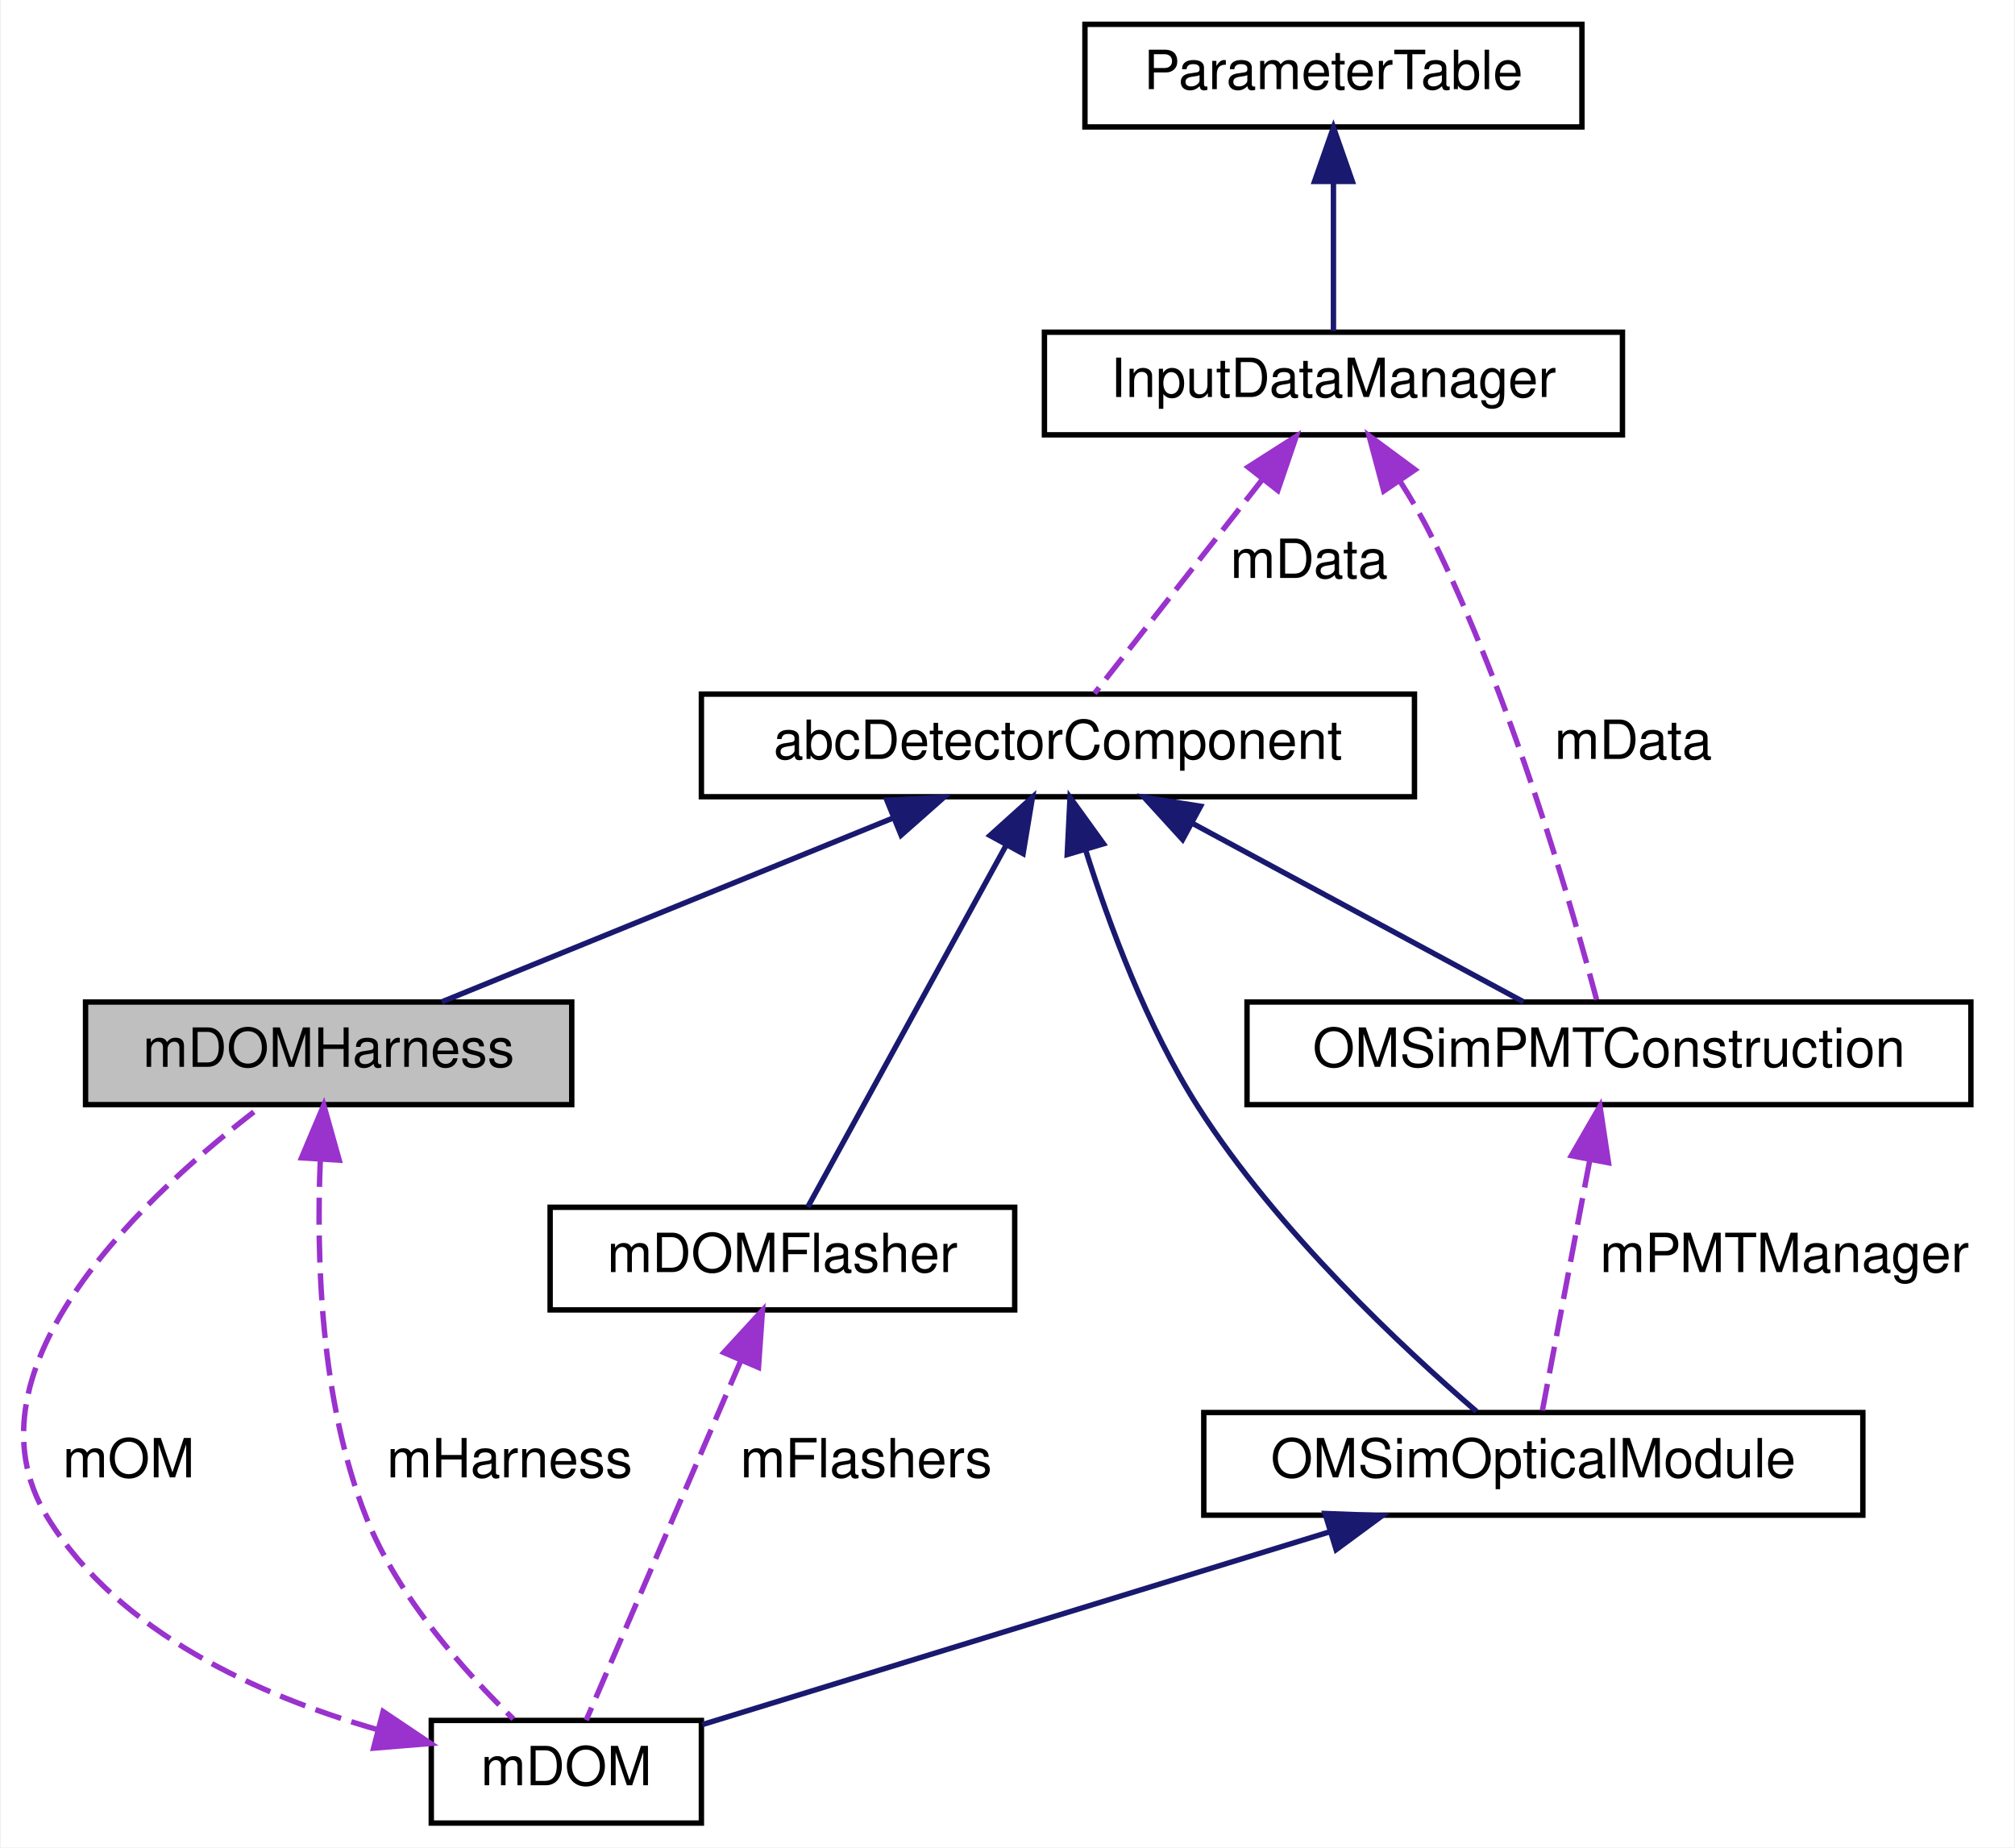
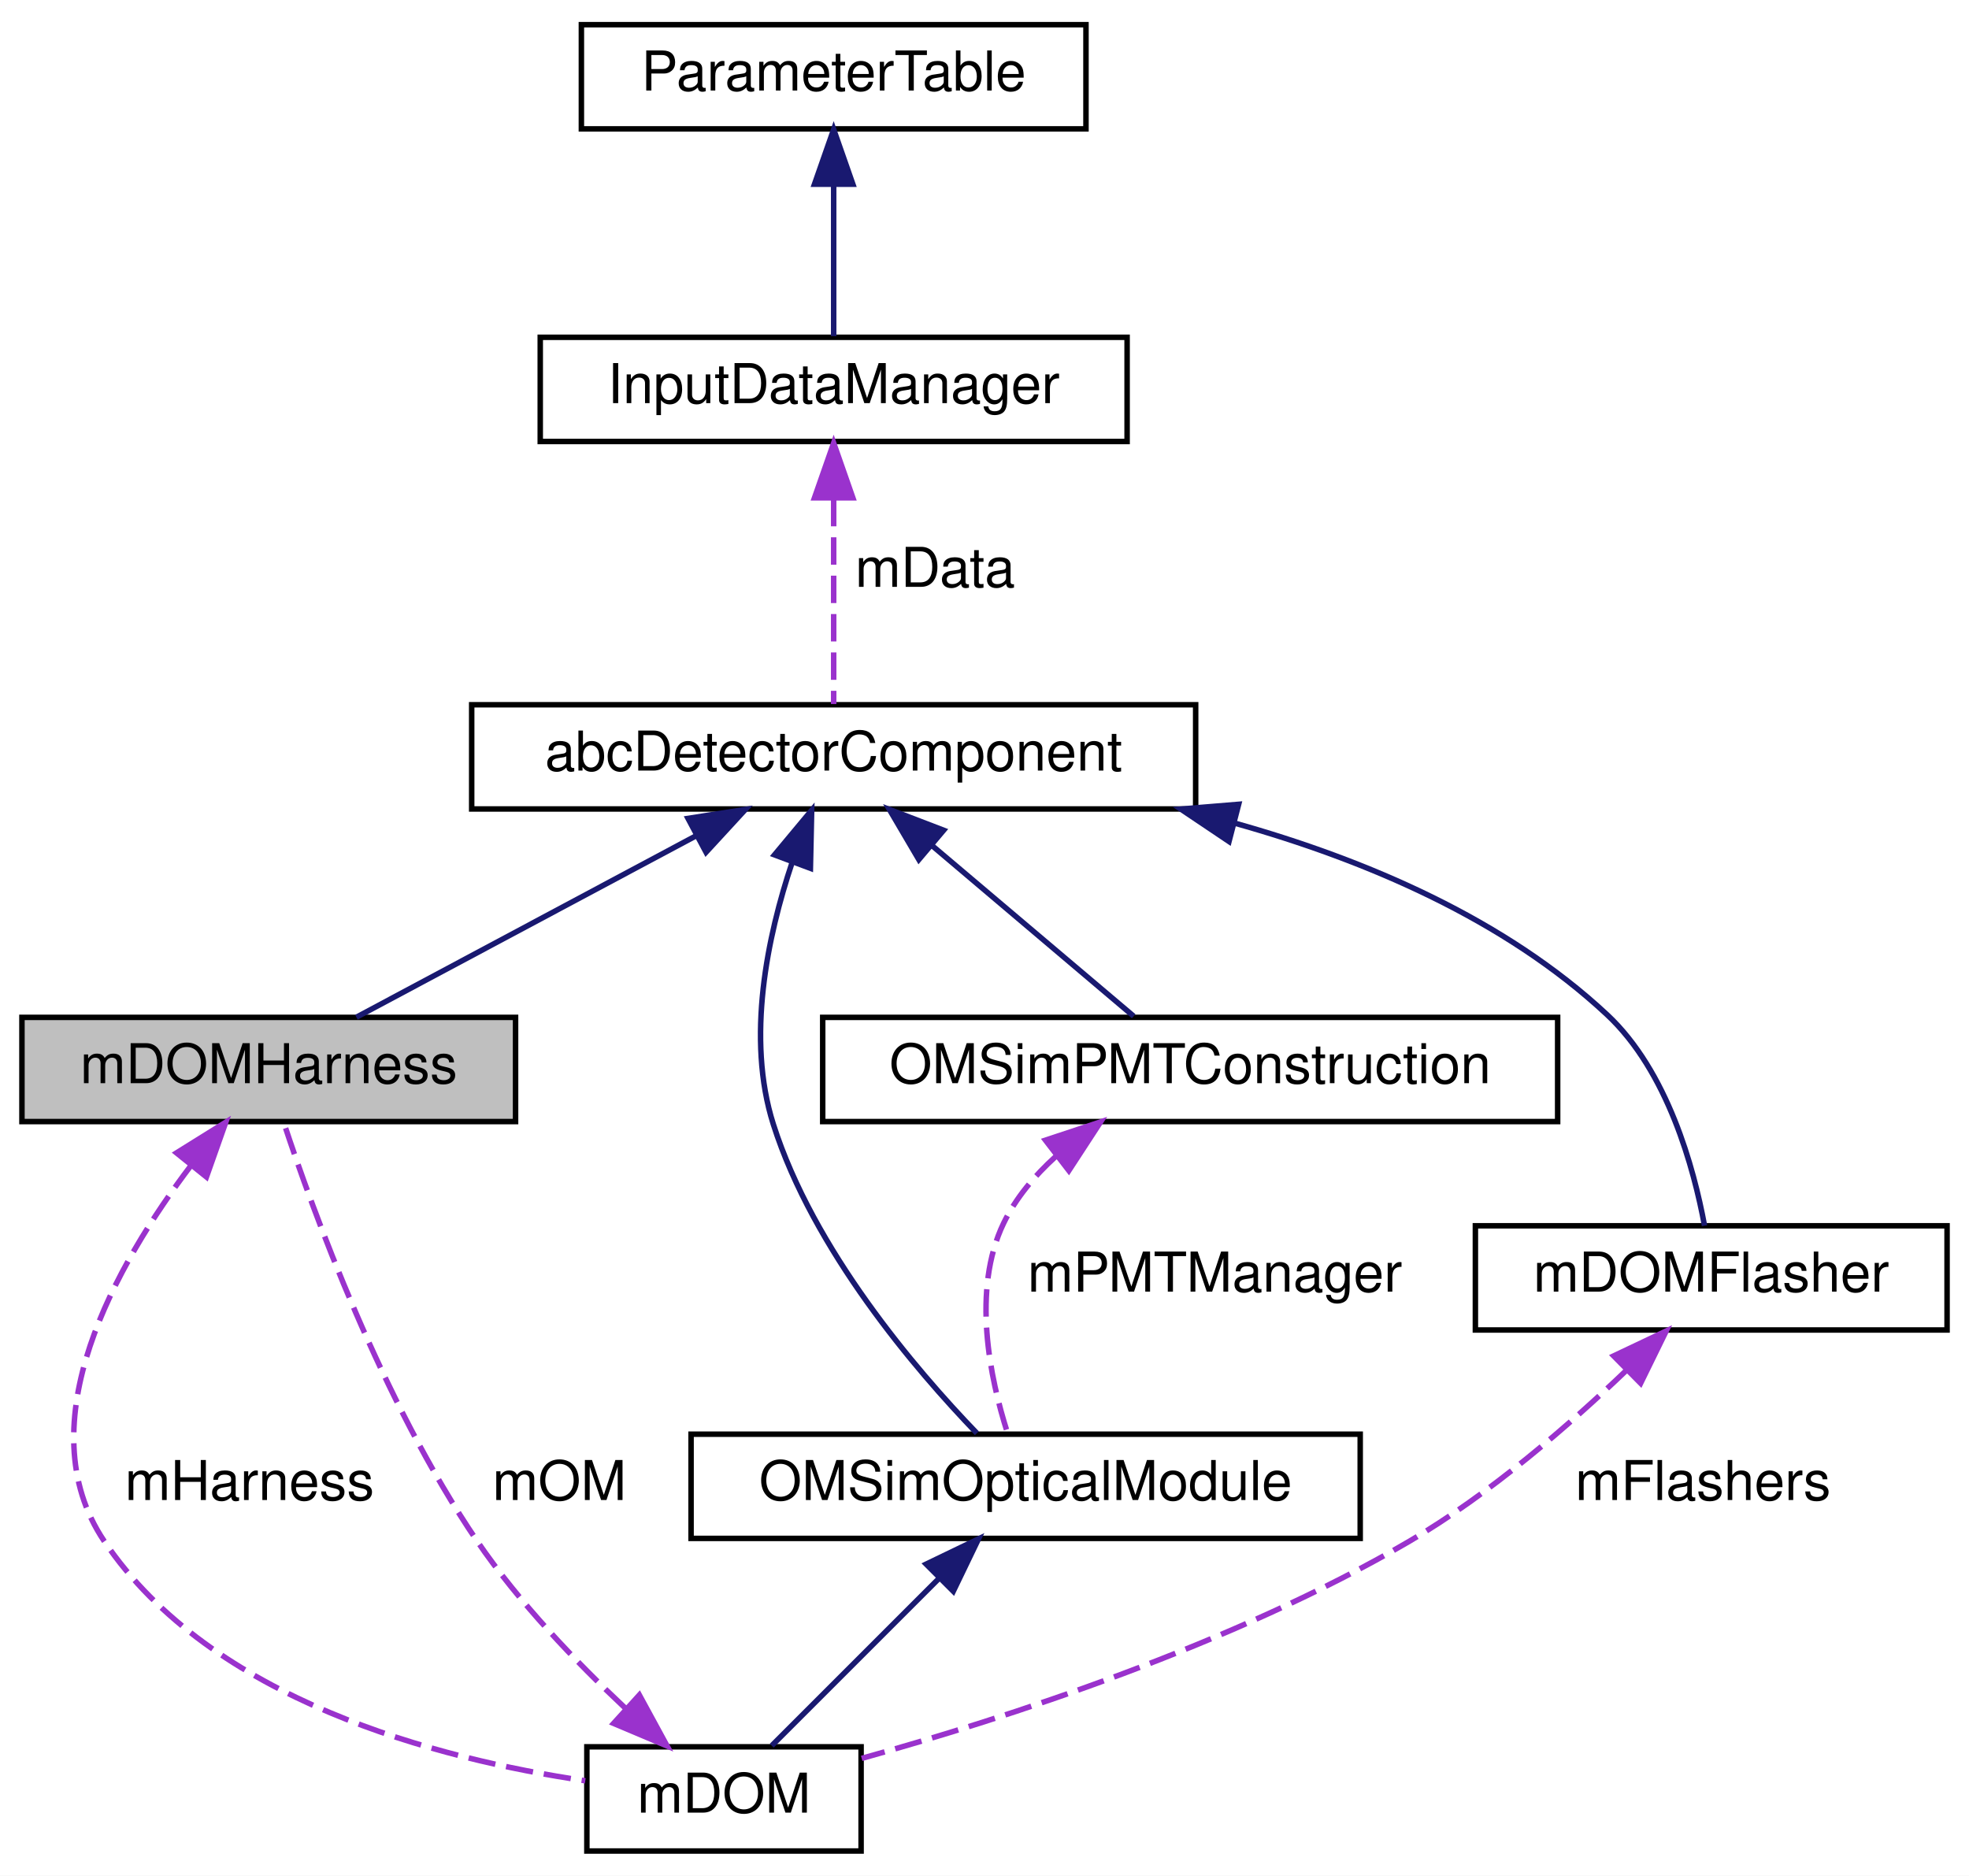
- <svg xmlns="http://www.w3.org/2000/svg" xmlns:xlink="http://www.w3.org/1999/xlink" width="373pt" height="342pt" viewBox="0.00 0.00 372.67 342.00">
+ <svg xmlns="http://www.w3.org/2000/svg" xmlns:xlink="http://www.w3.org/1999/xlink" width="359pt" height="342pt" viewBox="0.00 0.00 359.00 342.00">
  <g id="graph0" class="graph" transform="scale(1 1) rotate(0) translate(4 338)">
-     <polygon fill="white" stroke="transparent" points="-4,4 -4,-338 368.67,-338 368.67,4 -4,4" />
+     <polygon fill="white" stroke="transparent" points="-4,4 -4,-338 355,-338 355,4 -4,4" />
    <g id="node1" class="node">
      <g id="a_node1">
        <a xlink:title=" ">
-           <polygon fill="#bfbfbf" stroke="black" points="11.67,-133.5 11.67,-152.5 101.67,-152.5 101.67,-133.5 11.67,-133.5" />
-           <text text-anchor="middle" x="56.67" y="-140.5" font-family="Helvetica,sans-Serif" font-size="10.00">mDOMHarness</text>
+           <polygon fill="#bfbfbf" stroke="black" points="0,-133.5 0,-152.5 90,-152.5 90,-133.5 0,-133.5" />
+           <text text-anchor="middle" x="45" y="-140.5" font-family="Helvetica,sans-Serif" font-size="10.00">mDOMHarness</text>
        </a>
      </g>
    </g>
    <g id="node5" class="node">
      <g id="a_node5">
        <a xlink:href="classm_d_o_m.html" target="_top" xlink:title=" ">
-           <polygon fill="white" stroke="black" points="75.67,-0.5 75.67,-19.5 125.67,-19.5 125.67,-0.5 75.67,-0.5" />
-           <text text-anchor="middle" x="100.67" y="-7.5" font-family="Helvetica,sans-Serif" font-size="10.00">mDOM</text>
+           <polygon fill="white" stroke="black" points="103,-0.5 103,-19.5 153,-19.5 153,-0.5 103,-0.5" />
+           <text text-anchor="middle" x="128" y="-7.5" font-family="Helvetica,sans-Serif" font-size="10.00">mDOM</text>
        </a>
      </g>
    </g>
-     <g id="edge10" class="edge">
-       <path fill="none" stroke="#9a32cd" stroke-dasharray="5,2" d="M55.13,-123.27C54.38,-105.56 55.07,-78.55 63.67,-57 69.6,-42.15 82.04,-28.32 90.86,-19.78" />
-       <polygon fill="#9a32cd" stroke="#9a32cd" points="51.65,-123.66 55.77,-133.42 58.63,-123.22 51.65,-123.66" />
-       <text text-anchor="middle" x="90.17" y="-64.5" font-family="Helvetica,sans-Serif" font-size="10.00"> mHarness</text>
+     <g id="edge9" class="edge">
+       <path fill="none" stroke="#9a32cd" stroke-dasharray="5,2" d="M30.86,-125.54C17.22,-107.54 0.59,-78.43 15,-57 34.51,-28 75.81,-17.27 102.71,-13.31" />
+       <polygon fill="#9a32cd" stroke="#9a32cd" points="28.18,-127.79 37.17,-133.39 33.64,-123.4 28.18,-127.79" />
+       <text text-anchor="middle" x="41.5" y="-64.5" font-family="Helvetica,sans-Serif" font-size="10.00"> mHarness</text>
    </g>
    <g id="node2" class="node">
      <g id="a_node2">
        <a xlink:href="classabc_detector_component.html" target="_top" xlink:title="Abstract base class used for constructing detector components.">
-           <polygon fill="white" stroke="black" points="125.67,-190.5 125.67,-209.5 257.67,-209.5 257.67,-190.5 125.67,-190.5" />
-           <text text-anchor="middle" x="191.67" y="-197.5" font-family="Helvetica,sans-Serif" font-size="10.00">abcDetectorComponent</text>
+           <polygon fill="white" stroke="black" points="82,-190.5 82,-209.5 214,-209.5 214,-190.5 82,-190.5" />
+           <text text-anchor="middle" x="148" y="-197.5" font-family="Helvetica,sans-Serif" font-size="10.00">abcDetectorComponent</text>
        </a>
      </g>
    </g>
    <g id="edge1" class="edge">
-       <path fill="none" stroke="midnightblue" d="M161.02,-186.51C135.53,-176.13 99.95,-161.63 77.62,-152.53" />
-       <polygon fill="midnightblue" stroke="midnightblue" points="160,-189.87 170.58,-190.41 162.64,-183.39 160,-189.87" />
+       <path fill="none" stroke="midnightblue" d="M123.05,-185.68C103.74,-175.36 77.57,-161.39 60.98,-152.53" />
+       <polygon fill="midnightblue" stroke="midnightblue" points="121.44,-188.78 131.91,-190.41 124.73,-182.61 121.44,-188.78" />
    </g>
    <g id="node6" class="node">
      <g id="a_node6">
        <a xlink:href="class_o_m_sim_optical_module.html" target="_top" xlink:title="Base class for OMs works as interface.">
-           <polygon fill="white" stroke="black" points="218.67,-57.5 218.67,-76.5 340.67,-76.5 340.67,-57.5 218.67,-57.5" />
-           <text text-anchor="middle" x="279.67" y="-64.5" font-family="Helvetica,sans-Serif" font-size="10.00">OMSimOpticalModule</text>
+           <polygon fill="white" stroke="black" points="122,-57.5 122,-76.5 244,-76.5 244,-57.5 122,-57.5" />
+           <text text-anchor="middle" x="183" y="-64.5" font-family="Helvetica,sans-Serif" font-size="10.00">OMSimOpticalModule</text>
        </a>
      </g>
    </g>
    <g id="edge6" class="edge">
-       <path fill="none" stroke="midnightblue" d="M196.8,-180.62C201.13,-166.86 208.15,-147.9 217.67,-133 232.28,-110.13 255.67,-88.32 269.16,-76.7" />
-       <polygon fill="midnightblue" stroke="midnightblue" points="193.39,-179.8 193.91,-190.38 200.1,-181.79 193.39,-179.8" />
+       <path fill="none" stroke="midnightblue" d="M140.43,-180.75C135.93,-167.31 132,-148.72 137,-133 144.29,-110.08 162.92,-88.29 174.11,-76.68" />
+       <polygon fill="midnightblue" stroke="midnightblue" points="137.21,-182.13 143.99,-190.27 143.76,-179.68 137.21,-182.13" />
    </g>
    <g id="node7" class="node">
      <g id="a_node7">
        <a xlink:href="class_o_m_sim_p_m_t_construction.html" target="_top" xlink:title=" ">
-           <polygon fill="white" stroke="black" points="226.67,-133.5 226.67,-152.5 360.67,-152.5 360.67,-133.5 226.67,-133.5" />
-           <text text-anchor="middle" x="293.67" y="-140.5" font-family="Helvetica,sans-Serif" font-size="10.00">OMSimPMTConstruction</text>
+           <polygon fill="white" stroke="black" points="146,-133.5 146,-152.5 280,-152.5 280,-133.5 146,-133.5" />
+           <text text-anchor="middle" x="213" y="-140.5" font-family="Helvetica,sans-Serif" font-size="10.00">OMSimPMTConstruction</text>
        </a>
      </g>
    </g>
    <g id="edge8" class="edge">
-       <path fill="none" stroke="midnightblue" d="M216.64,-185.54C235.74,-175.24 261.5,-161.35 277.85,-152.53" />
-       <polygon fill="midnightblue" stroke="midnightblue" points="214.75,-182.58 207.61,-190.41 218.07,-188.74 214.75,-182.58" />
+       <path fill="none" stroke="midnightblue" d="M166.07,-183.71C177.88,-173.72 192.88,-161.02 202.7,-152.71" />
+       <polygon fill="midnightblue" stroke="midnightblue" points="163.53,-181.27 158.16,-190.41 168.05,-186.62 163.53,-181.27" />
    </g>
    <g id="node8" class="node">
      <g id="a_node8">
        <a xlink:href="classm_d_o_m_flasher.html" target="_top" xlink:title="The mDOMFlasher class represents the 10 flashers in an mDOM optical module.">
-           <polygon fill="white" stroke="black" points="97.67,-95.5 97.67,-114.5 183.67,-114.5 183.67,-95.5 97.67,-95.5" />
-           <text text-anchor="middle" x="140.67" y="-102.5" font-family="Helvetica,sans-Serif" font-size="10.00">mDOMFlasher</text>
+           <polygon fill="white" stroke="black" points="265,-95.5 265,-114.5 351,-114.5 351,-95.5 265,-95.5" />
+           <text text-anchor="middle" x="308" y="-102.5" font-family="Helvetica,sans-Serif" font-size="10.00">mDOMFlasher</text>
        </a>
      </g>
    </g>
-     <g id="edge12" class="edge">
-       <path fill="none" stroke="midnightblue" d="M182.05,-181.45C171.1,-161.49 153.67,-129.7 145.37,-114.56" />
-       <polygon fill="midnightblue" stroke="midnightblue" points="179.09,-183.33 186.96,-190.42 185.22,-179.97 179.09,-183.33" />
+     <g id="edge11" class="edge">
+       <path fill="none" stroke="midnightblue" d="M221.11,-187.92C245.12,-181.19 270.39,-170.37 289,-153 300.07,-142.67 304.84,-125 306.78,-114.52" />
+       <polygon fill="midnightblue" stroke="midnightblue" points="220.08,-184.57 211.28,-190.48 221.84,-191.35 220.08,-184.57" />
    </g>
    <g id="node3" class="node">
      <g id="a_node3">
        <a xlink:href="class_input_data_manager.html" target="_top" xlink:title="Manages the input data, including parsing and storing material properties.">
-           <polygon fill="white" stroke="black" points="189.17,-257.5 189.17,-276.5 296.17,-276.5 296.17,-257.5 189.17,-257.5" />
-           <text text-anchor="middle" x="242.67" y="-264.5" font-family="Helvetica,sans-Serif" font-size="10.00">InputDataManager</text>
+           <polygon fill="white" stroke="black" points="94.5,-257.5 94.5,-276.5 201.5,-276.5 201.5,-257.5 94.5,-257.5" />
+           <text text-anchor="middle" x="148" y="-264.5" font-family="Helvetica,sans-Serif" font-size="10.00">InputDataManager</text>
        </a>
      </g>
    </g>
    <g id="edge2" class="edge">
-       <path fill="none" stroke="#9a32cd" stroke-dasharray="5,2" d="M229.54,-249.27C219.6,-236.6 206.34,-219.7 198.44,-209.63" />
-       <polygon fill="#9a32cd" stroke="#9a32cd" points="226.87,-251.53 235.79,-257.23 232.37,-247.21 226.87,-251.53" />
-       <text text-anchor="middle" x="238.17" y="-231" font-family="Helvetica,sans-Serif" font-size="10.00"> mData</text>
-     </g>
-     <g id="edge9" class="edge">
-       <path fill="none" stroke="#9a32cd" stroke-dasharray="5,2" d="M254.96,-248.96C257.02,-245.74 259.02,-242.33 260.67,-239 275.74,-208.67 286.92,-169.75 291.45,-152.68" />
-       <polygon fill="#9a32cd" stroke="#9a32cd" points="251.99,-247.11 249.26,-257.34 257.78,-251.04 251.99,-247.11" />
-       <text text-anchor="middle" x="298.17" y="-197.5" font-family="Helvetica,sans-Serif" font-size="10.00"> mData</text>
+       <path fill="none" stroke="#9a32cd" stroke-dasharray="5,2" d="M148,-247.04C148,-234.67 148,-219.12 148,-209.63" />
+       <polygon fill="#9a32cd" stroke="#9a32cd" points="144.5,-247.23 148,-257.23 151.5,-247.23 144.5,-247.23" />
+       <text text-anchor="middle" x="166.5" y="-231" font-family="Helvetica,sans-Serif" font-size="10.00"> mData</text>
    </g>
    <g id="node4" class="node">
      <g id="a_node4">
        <a xlink:href="class_parameter_table.html" target="_top" xlink:title="A utility class for managing JSON-based data tables.">
-           <polygon fill="white" stroke="black" points="196.67,-314.5 196.67,-333.5 288.67,-333.5 288.67,-314.5 196.67,-314.5" />
-           <text text-anchor="middle" x="242.67" y="-321.5" font-family="Helvetica,sans-Serif" font-size="10.00">ParameterTable</text>
+           <polygon fill="white" stroke="black" points="102,-314.5 102,-333.5 194,-333.5 194,-314.5 102,-314.5" />
+           <text text-anchor="middle" x="148" y="-321.5" font-family="Helvetica,sans-Serif" font-size="10.00">ParameterTable</text>
        </a>
      </g>
    </g>
    <g id="edge3" class="edge">
-       <path fill="none" stroke="midnightblue" d="M242.67,-304.12C242.67,-294.82 242.67,-284.06 242.67,-276.71" />
-       <polygon fill="midnightblue" stroke="midnightblue" points="239.17,-304.41 242.67,-314.41 246.17,-304.41 239.17,-304.41" />
+       <path fill="none" stroke="midnightblue" d="M148,-304.12C148,-294.82 148,-284.06 148,-276.71" />
+       <polygon fill="midnightblue" stroke="midnightblue" points="144.5,-304.41 148,-314.41 151.5,-304.41 144.5,-304.41" />
    </g>
    <g id="edge4" class="edge">
-       <path fill="none" stroke="#9a32cd" stroke-dasharray="5,2" d="M65.65,-17.82C43.97,-24.05 17.84,-35.69 4.67,-57 -12.52,-84.81 24.02,-117.89 44.32,-133.3" />
-       <polygon fill="#9a32cd" stroke="#9a32cd" points="66.75,-21.15 75.55,-15.24 64.99,-14.37 66.75,-21.15" />
-       <text text-anchor="middle" x="19.67" y="-64.5" font-family="Helvetica,sans-Serif" font-size="10.00"> mOM</text>
+       <path fill="none" stroke="#9a32cd" stroke-dasharray="5,2" d="M109.99,-26.57C101.07,-34.94 90.6,-45.83 83,-57 65.63,-82.53 53.03,-117.28 47.75,-133.28" />
+       <polygon fill="#9a32cd" stroke="#9a32cd" points="112.57,-28.95 117.63,-19.65 107.87,-23.77 112.57,-28.95" />
+       <text text-anchor="middle" x="98" y="-64.5" font-family="Helvetica,sans-Serif" font-size="10.00"> mOM</text>
    </g>
    <g id="edge5" class="edge">
-       <path fill="none" stroke="midnightblue" d="M241.86,-54.38C206.94,-43.65 156.04,-28.01 125.84,-18.73" />
-       <polygon fill="midnightblue" stroke="midnightblue" points="241.11,-57.81 251.7,-57.41 243.17,-51.12 241.11,-57.81" />
+       <path fill="none" stroke="midnightblue" d="M167.12,-50.12C157.22,-40.22 144.86,-27.86 136.71,-19.71" />
+       <polygon fill="midnightblue" stroke="midnightblue" points="164.86,-52.81 174.41,-57.41 169.81,-47.86 164.86,-52.81" />
    </g>
    <g id="edge7" class="edge">
-       <path fill="none" stroke="#9a32cd" stroke-dasharray="5,2" d="M290.09,-123.07C287.27,-108.18 283.48,-88.11 281.33,-76.77" />
-       <polygon fill="#9a32cd" stroke="#9a32cd" points="286.71,-124.05 292.01,-133.22 293.59,-122.74 286.71,-124.05" />
-       <text text-anchor="middle" x="326.17" y="-102.5" font-family="Helvetica,sans-Serif" font-size="10.00"> mPMTManager</text>
+       <path fill="none" stroke="#9a32cd" stroke-dasharray="5,2" d="M188.47,-127.12C184.64,-123.65 181.22,-119.59 179,-115 173.09,-102.76 176.53,-86.63 179.67,-76.8" />
+       <polygon fill="#9a32cd" stroke="#9a32cd" points="186.61,-130.11 196.67,-133.44 190.88,-124.56 186.61,-130.11" />
+       <text text-anchor="middle" x="217.5" y="-102.5" font-family="Helvetica,sans-Serif" font-size="10.00"> mPMTManager</text>
    </g>
-     <g id="edge11" class="edge">
-       <path fill="none" stroke="#9a32cd" stroke-dasharray="5,2" d="M133,-86.17C124.41,-66.2 110.84,-34.63 104.35,-19.56" />
-       <polygon fill="#9a32cd" stroke="#9a32cd" points="129.81,-87.61 136.98,-95.42 136.24,-84.85 129.81,-87.61" />
-       <text text-anchor="middle" x="156.17" y="-64.5" font-family="Helvetica,sans-Serif" font-size="10.00"> mFlashers</text>
+     <g id="edge10" class="edge">
+       <path fill="none" stroke="#9a32cd" stroke-dasharray="5,2" d="M292.67,-88.27C282.23,-78.26 267.68,-65.6 253,-57 220.68,-38.07 179.21,-24.67 153.11,-17.39" />
+       <polygon fill="#9a32cd" stroke="#9a32cd" points="290.21,-90.77 299.79,-95.31 295.13,-85.79 290.21,-90.77" />
+       <text text-anchor="middle" x="306.5" y="-64.5" font-family="Helvetica,sans-Serif" font-size="10.00"> mFlashers</text>
    </g>
  </g>
</svg>
